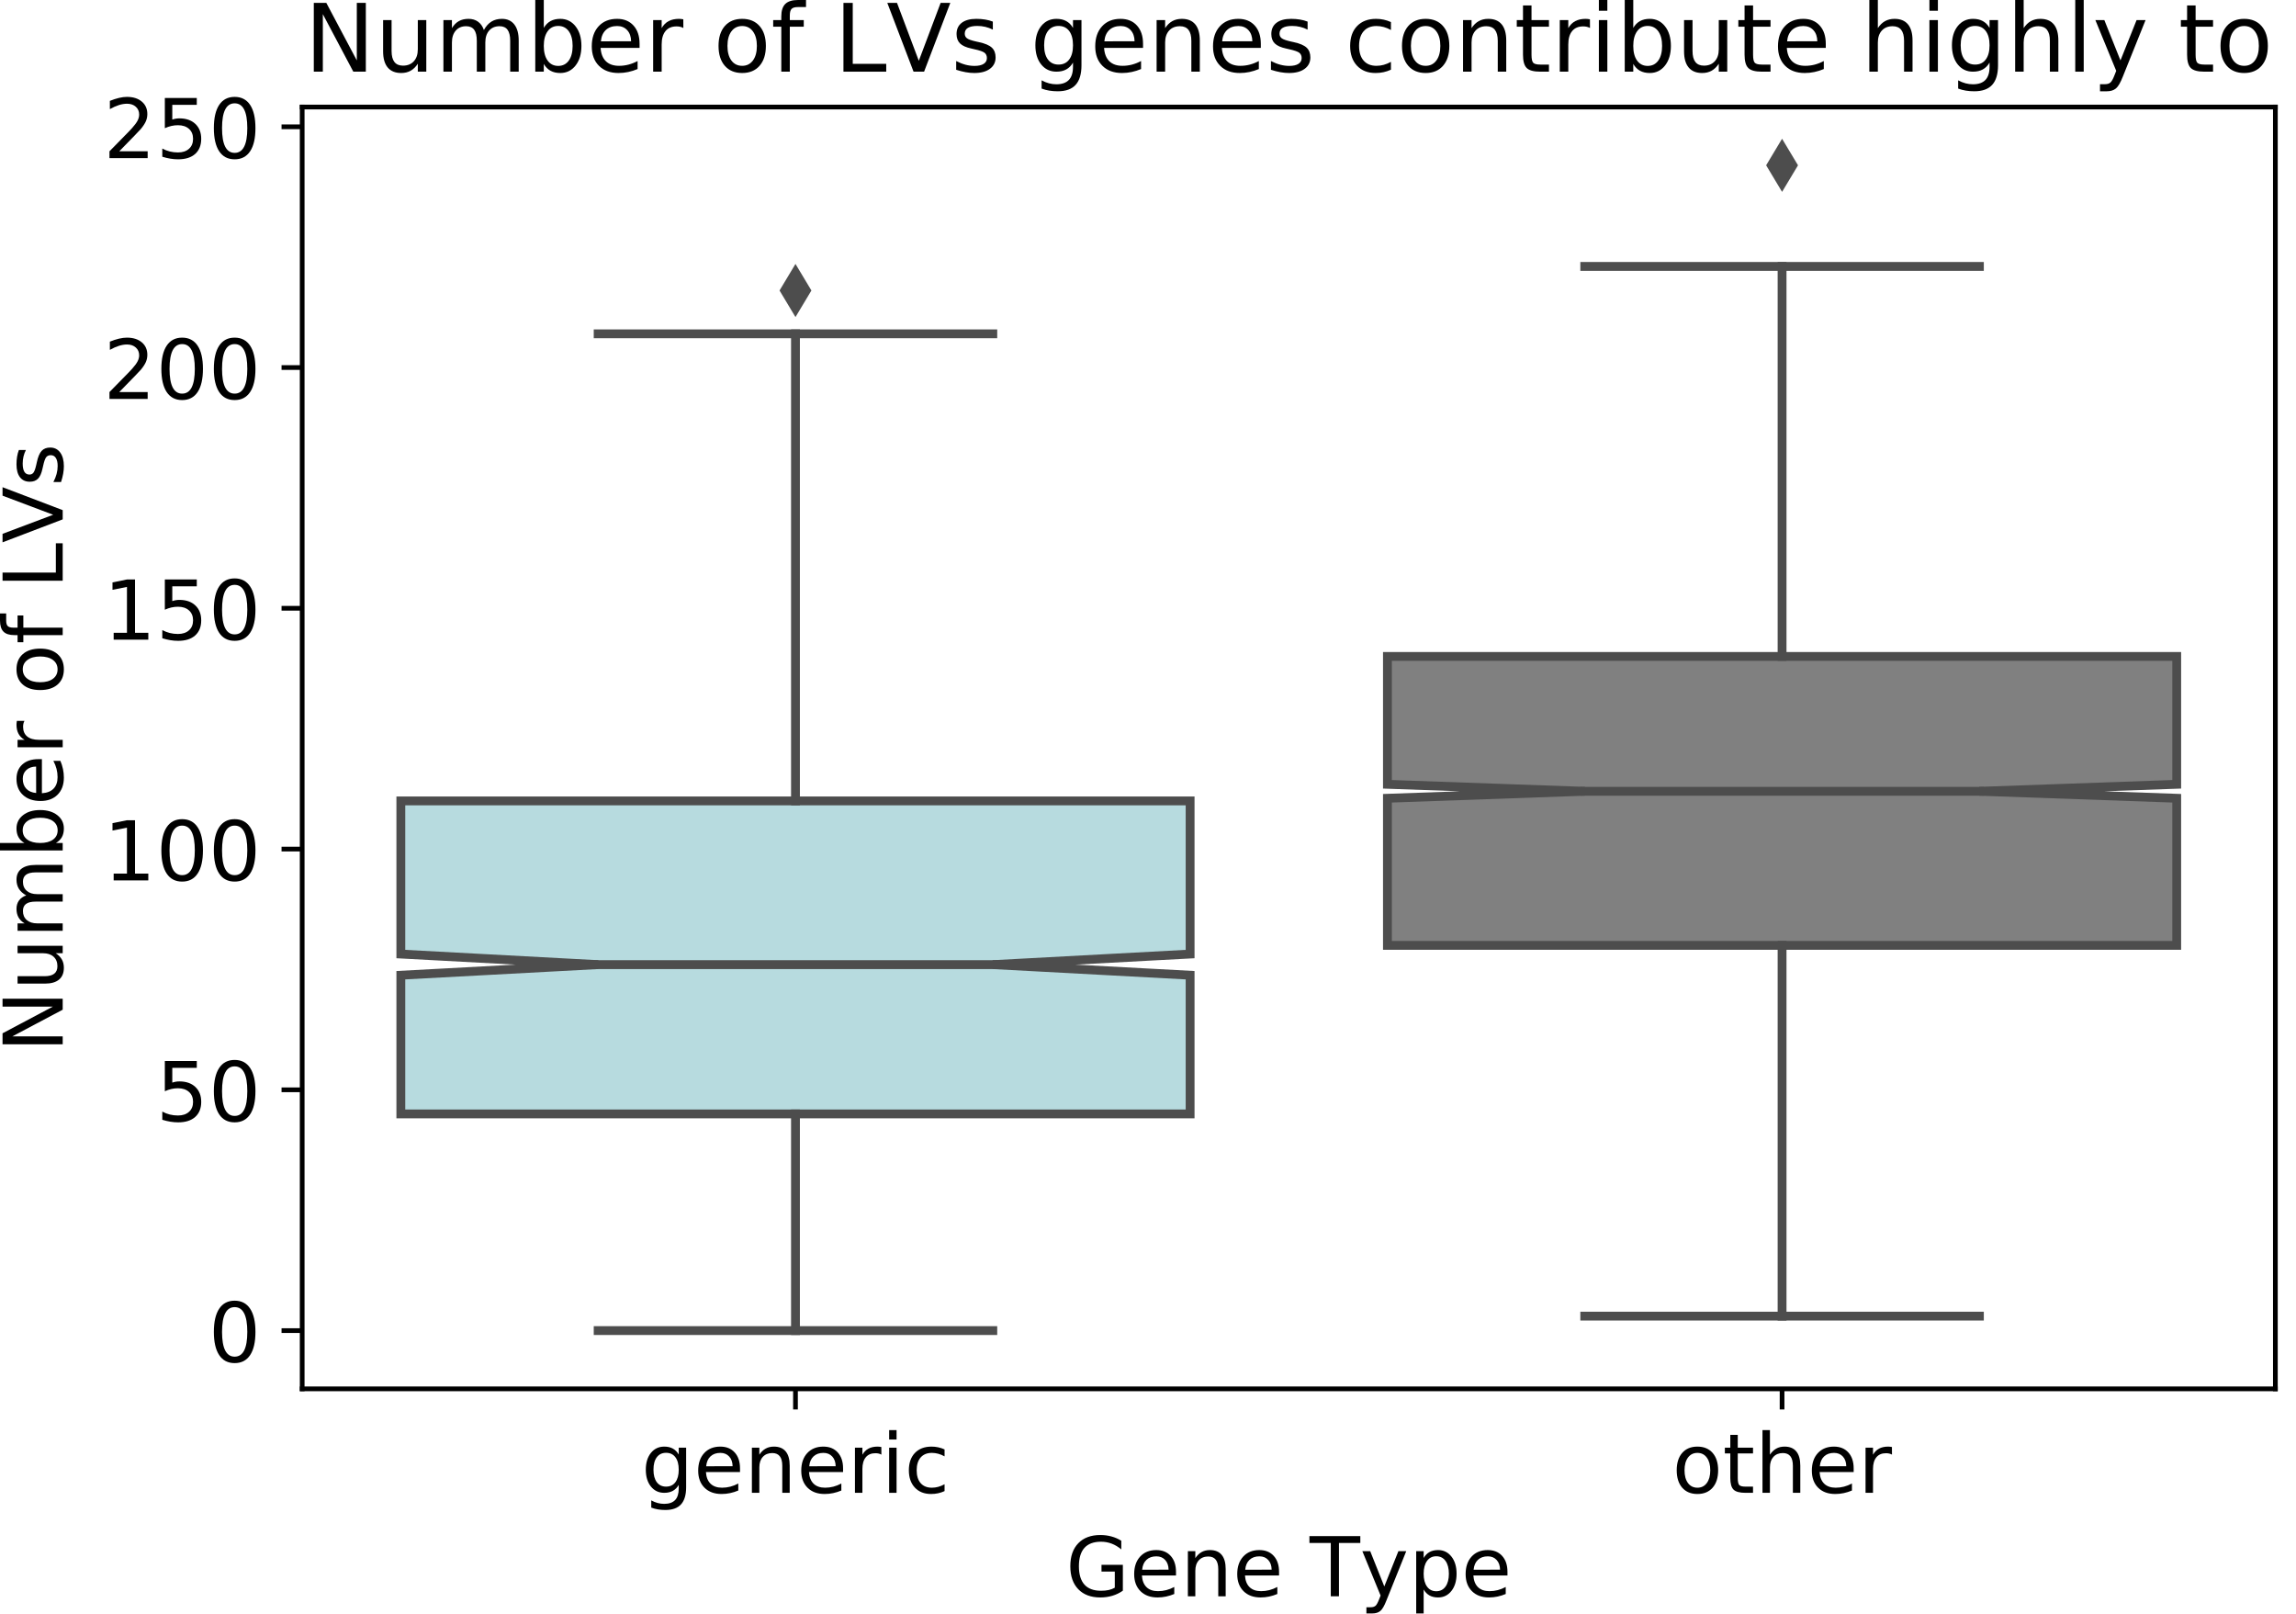
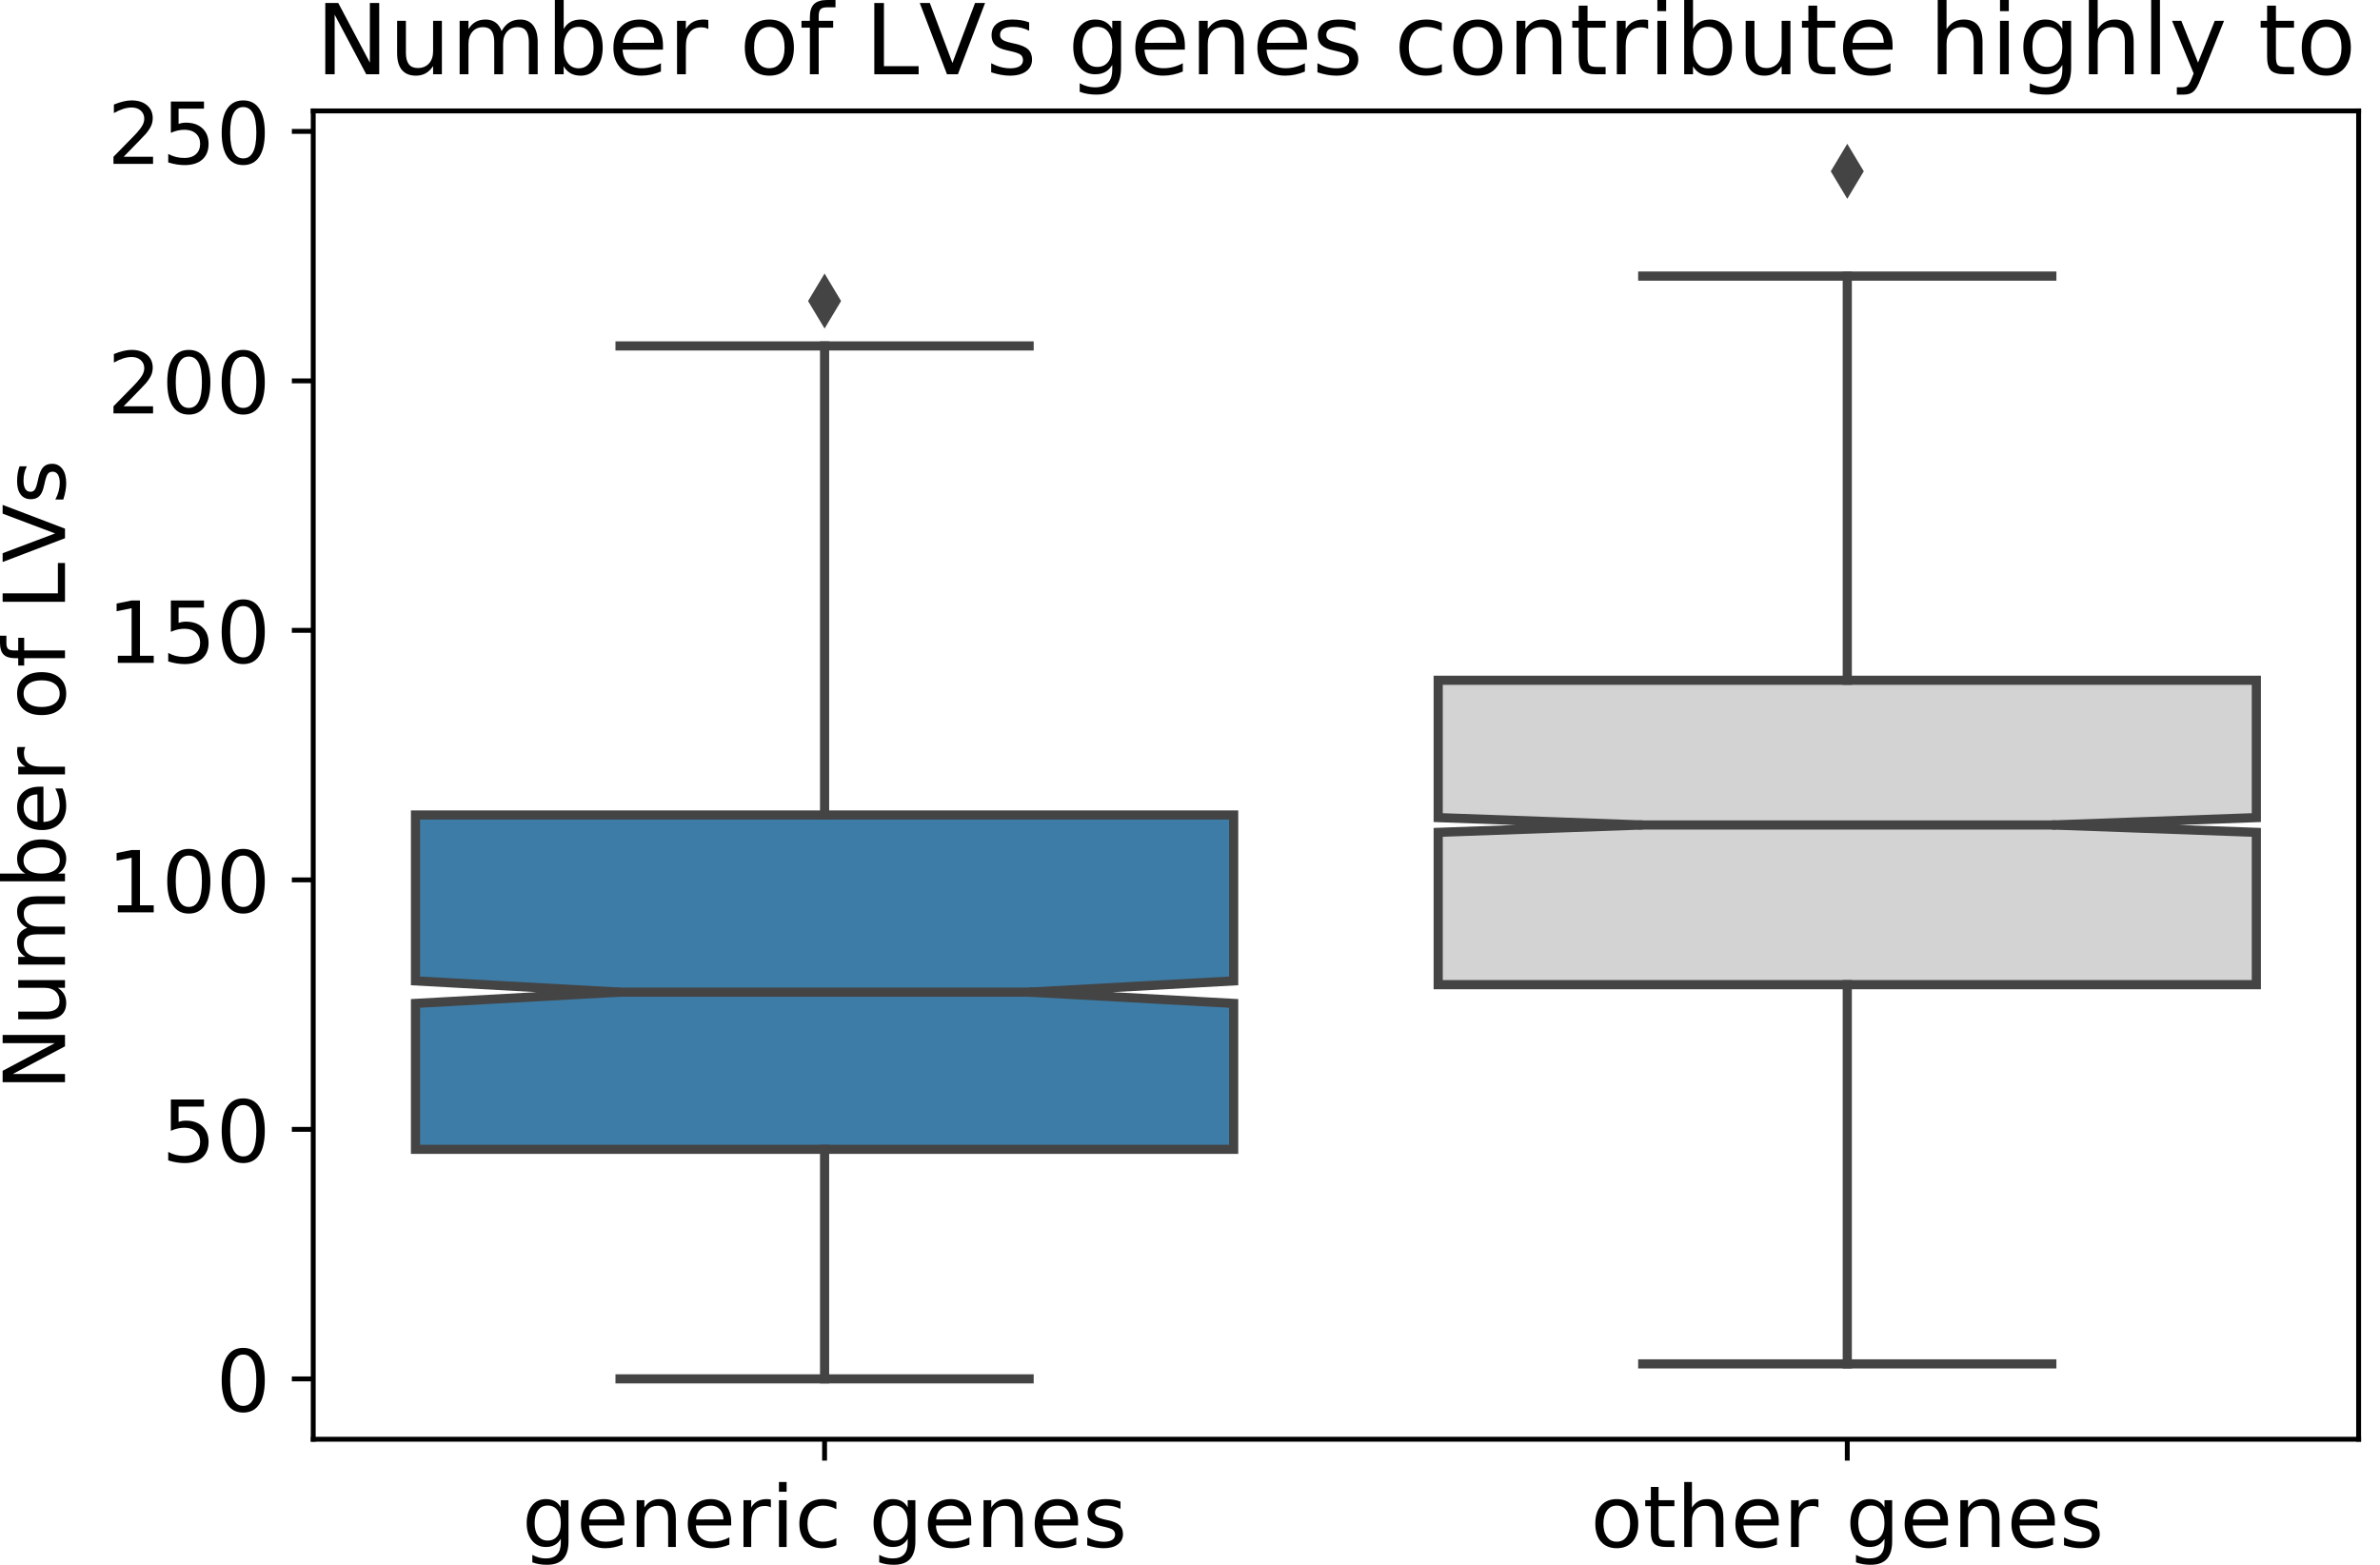
- <svg xmlns="http://www.w3.org/2000/svg" xmlns:xlink="http://www.w3.org/1999/xlink" height="273.696pt" version="1.1" viewBox="0 0 389.572 273.696" width="389.572pt">
+ <svg xmlns="http://www.w3.org/2000/svg" xmlns:xlink="http://www.w3.org/1999/xlink" height="256.147pt" version="1.1" viewBox="0 0 389.572 256.147" width="389.572pt">
  <defs>
    <style type="text/css">
*{stroke-linecap:butt;stroke-linejoin:round;}
  </style>
  </defs>
  <g id="figure_1">
    <g id="patch_1">
-       <path d="M 0 273.696  L 389.572 273.696  L 389.572 0  L 0 0  z " style="fill:none;" />
+       <path d="M 0 256.147  L 389.572 256.147  L 389.572 0  L 0 0  z " style="fill:none;" />
    </g>
    <g id="axes_1">
      <g id="patch_2">
        <path d="M 51.272 235.597  L 386.072 235.597  L 386.072 18.157  L 51.272 18.157  z " style="fill:none;" />
      </g>
      <g id="patch_3">
-         <path clip-path="url(#p14a1870fc8)" d="M 68.012 188.957  L 201.932 188.957  L 201.932 165.43  L 168.452 163.635  L 201.932 161.84  L 201.932 135.863  L 68.012 135.863  L 68.012 161.84  L 101.492 163.635  L 68.012 165.43  L 68.012 188.957  z " style="fill:#b7dbdf;stroke:#4d4d4d;stroke-linejoin:miter;stroke-width:1.5;" />
+         <path clip-path="url(#p7fcacd0136)" d="M 68.012 188.14  L 201.932 188.14  L 201.932 164.252  L 168.452 162.41  L 201.932 160.568  L 201.932 133.412  L 68.012 133.412  L 68.012 160.568  L 101.492 162.41  L 68.012 164.252  L 68.012 188.14  z " style="fill:#3d7ca6;stroke:#444444;stroke-linejoin:miter;stroke-width:1.5;" />
      </g>
      <g id="patch_4">
-         <path clip-path="url(#p14a1870fc8)" d="M 235.412 160.368  L 369.332 160.368  L 369.332 135.414  L 335.852 134.229  L 369.332 133.044  L 369.332 111.358  L 235.412 111.358  L 235.412 133.044  L 268.892 134.229  L 235.412 135.414  L 235.412 160.368  z " style="fill:#808080;stroke:#4d4d4d;stroke-linejoin:miter;stroke-width:1.5;" />
+         <path clip-path="url(#p7fcacd0136)" d="M 235.412 161.184  L 369.332 161.184  L 369.332 136.253  L 335.852 135.046  L 369.332 133.838  L 369.332 111.358  L 235.412 111.358  L 235.412 133.838  L 268.892 135.046  L 235.412 136.253  L 235.412 161.184  z " style="fill:#d3d3d3;stroke:#444444;stroke-linejoin:miter;stroke-width:1.5;" />
      </g>
      <g id="matplotlib.axis_1">
        <g id="xtick_1">
          <g id="line2d_1">
            <defs>
-               <path d="M 0 0  L 0 3.5  " id="m40b08dc054" style="stroke:#000000;stroke-width:0.8;" />
-             </defs>
-             <g>
-               <use style="stroke:#000000;stroke-width:0.8;" x="134.972" xlink:href="#m40b08dc054" y="235.597" />
+               <path d="M 0 0  L 0 3.5  " id="m9e0cb30255" style="stroke:#000000;stroke-width:0.8;" />
+             </defs>
+             <g>
+               <use style="stroke:#000000;stroke-width:0.8;" x="134.972" xlink:href="#m9e0cb30255" y="235.597" />
            </g>
          </g>
          <g id="text_1">
            <defs>
              <path d="M 45.406 27.984  Q 45.406 37.75 41.375 43.109  Q 37.359 48.484 30.078 48.484  Q 22.859 48.484 18.828 43.109  Q 14.797 37.75 14.797 27.984  Q 14.797 18.266 18.828 12.891  Q 22.859 7.516 30.078 7.516  Q 37.359 7.516 41.375 12.891  Q 45.406 18.266 45.406 27.984  z M 54.391 6.781  Q 54.391 -7.172 48.188 -13.984  Q 42 -20.797 29.203 -20.797  Q 24.469 -20.797 20.266 -20.094  Q 16.062 -19.391 12.109 -17.922  L 12.109 -9.188  Q 16.062 -11.328 19.922 -12.344  Q 23.781 -13.375 27.781 -13.375  Q 36.625 -13.375 41.016 -8.766  Q 45.406 -4.156 45.406 5.172  L 45.406 9.625  Q 42.625 4.781 38.281 2.391  Q 33.938 0 27.875 0  Q 17.828 0 11.672 7.656  Q 5.516 15.328 5.516 27.984  Q 5.516 40.672 11.672 48.328  Q 17.828 56 27.875 56  Q 33.938 56 38.281 53.609  Q 42.625 51.219 45.406 46.391  L 45.406 54.688  L 54.391 54.688  z " id="DejaVuSans-103" />
              <path d="M 56.203 29.594  L 56.203 25.203  L 14.891 25.203  Q 15.484 15.922 20.484 11.062  Q 25.484 6.203 34.422 6.203  Q 39.594 6.203 44.453 7.469  Q 49.312 8.734 54.109 11.281  L 54.109 2.781  Q 49.266 0.734 44.188 -0.344  Q 39.109 -1.422 33.891 -1.422  Q 20.797 -1.422 13.156 6.188  Q 5.516 13.812 5.516 26.812  Q 5.516 40.234 12.766 48.109  Q 20.016 56 32.328 56  Q 43.359 56 49.781 48.891  Q 56.203 41.797 56.203 29.594  z M 47.219 32.234  Q 47.125 39.594 43.094 43.984  Q 39.062 48.391 32.422 48.391  Q 24.906 48.391 20.391 44.141  Q 15.875 39.891 15.188 32.172  z " id="DejaVuSans-101" />
              <path d="M 54.891 33.016  L 54.891 0  L 45.906 0  L 45.906 32.719  Q 45.906 40.484 42.875 44.328  Q 39.844 48.188 33.797 48.188  Q 26.516 48.188 22.312 43.547  Q 18.109 38.922 18.109 30.906  L 18.109 0  L 9.078 0  L 9.078 54.688  L 18.109 54.688  L 18.109 46.188  Q 21.344 51.125 25.703 53.562  Q 30.078 56 35.797 56  Q 45.219 56 50.047 50.172  Q 54.891 44.344 54.891 33.016  z " id="DejaVuSans-110" />
              <path d="M 41.109 46.297  Q 39.594 47.172 37.812 47.578  Q 36.031 48 33.891 48  Q 26.266 48 22.188 43.047  Q 18.109 38.094 18.109 28.812  L 18.109 0  L 9.078 0  L 9.078 54.688  L 18.109 54.688  L 18.109 46.188  Q 20.953 51.172 25.484 53.578  Q 30.031 56 36.531 56  Q 37.453 56 38.578 55.875  Q 39.703 55.766 41.062 55.516  z " id="DejaVuSans-114" />
              <path d="M 9.422 54.688  L 18.406 54.688  L 18.406 0  L 9.422 0  z M 9.422 75.984  L 18.406 75.984  L 18.406 64.594  L 9.422 64.594  z " id="DejaVuSans-105" />
              <path d="M 48.781 52.594  L 48.781 44.188  Q 44.969 46.297 41.141 47.344  Q 37.312 48.391 33.406 48.391  Q 24.656 48.391 19.812 42.844  Q 14.984 37.312 14.984 27.297  Q 14.984 17.281 19.812 11.734  Q 24.656 6.203 33.406 6.203  Q 37.312 6.203 41.141 7.25  Q 44.969 8.297 48.781 10.406  L 48.781 2.094  Q 45.016 0.344 40.984 -0.531  Q 36.969 -1.422 32.422 -1.422  Q 20.062 -1.422 12.781 6.344  Q 5.516 14.109 5.516 27.297  Q 5.516 40.672 12.859 48.328  Q 20.219 56 33.016 56  Q 37.156 56 41.109 55.141  Q 45.062 54.297 48.781 52.594  z " id="DejaVuSans-99" />
-             </defs>
-             <g transform="translate(108.8061 253.2353)scale(0.14 -0.14)">
+               <path id="DejaVuSans-32" />
+               <path d="M 44.281 53.078  L 44.281 44.578  Q 40.484 46.531 36.375 47.5  Q 32.281 48.484 27.875 48.484  Q 21.188 48.484 17.844 46.438  Q 14.5 44.391 14.5 40.281  Q 14.5 37.156 16.891 35.375  Q 19.281 33.594 26.516 31.984  L 29.594 31.297  Q 39.156 29.25 43.188 25.516  Q 47.219 21.781 47.219 15.094  Q 47.219 7.469 41.188 3.016  Q 35.156 -1.422 24.609 -1.422  Q 20.219 -1.422 15.453 -0.562  Q 10.688 0.297 5.422 2  L 5.422 11.281  Q 10.406 8.688 15.234 7.391  Q 20.062 6.109 24.812 6.109  Q 31.156 6.109 34.562 8.281  Q 37.984 10.453 37.984 14.406  Q 37.984 18.062 35.516 20.016  Q 33.062 21.969 24.703 23.781  L 21.578 24.516  Q 13.234 26.266 9.516 29.906  Q 5.812 33.547 5.812 39.891  Q 5.812 47.609 11.281 51.797  Q 16.75 56 26.812 56  Q 31.781 56 36.172 55.266  Q 40.578 54.547 44.281 53.078  z " id="DejaVuSans-115" />
+             </defs>
+             <g transform="translate(85.44031 253.2353)scale(0.14 -0.14)">
              <use xlink:href="#DejaVuSans-103" />
              <use x="63.477" xlink:href="#DejaVuSans-101" />
              <use x="125" xlink:href="#DejaVuSans-110" />
              <use x="188.379" xlink:href="#DejaVuSans-101" />
              <use x="249.902" xlink:href="#DejaVuSans-114" />
              <use x="291.016" xlink:href="#DejaVuSans-105" />
              <use x="318.799" xlink:href="#DejaVuSans-99" />
+               <use x="373.779" xlink:href="#DejaVuSans-32" />
+               <use x="405.566" xlink:href="#DejaVuSans-103" />
+               <use x="469.043" xlink:href="#DejaVuSans-101" />
+               <use x="530.566" xlink:href="#DejaVuSans-110" />
+               <use x="593.945" xlink:href="#DejaVuSans-101" />
+               <use x="655.469" xlink:href="#DejaVuSans-115" />
            </g>
          </g>
        </g>
        <g id="xtick_2">
          <g id="line2d_2">
            <g>
-               <use style="stroke:#000000;stroke-width:0.8;" x="302.372" xlink:href="#m40b08dc054" y="235.597" />
+               <use style="stroke:#000000;stroke-width:0.8;" x="302.372" xlink:href="#m9e0cb30255" y="235.597" />
            </g>
          </g>
          <g id="text_2">
            <defs>
              <path d="M 30.609 48.391  Q 23.391 48.391 19.188 42.75  Q 14.984 37.109 14.984 27.297  Q 14.984 17.484 19.156 11.844  Q 23.344 6.203 30.609 6.203  Q 37.797 6.203 41.984 11.859  Q 46.188 17.531 46.188 27.297  Q 46.188 37.016 41.984 42.703  Q 37.797 48.391 30.609 48.391  z M 30.609 56  Q 42.328 56 49.016 48.375  Q 55.719 40.766 55.719 27.297  Q 55.719 13.875 49.016 6.219  Q 42.328 -1.422 30.609 -1.422  Q 18.844 -1.422 12.172 6.219  Q 5.516 13.875 5.516 27.297  Q 5.516 40.766 12.172 48.375  Q 18.844 56 30.609 56  z " id="DejaVuSans-111" />
              <path d="M 18.312 70.219  L 18.312 54.688  L 36.812 54.688  L 36.812 47.703  L 18.312 47.703  L 18.312 18.016  Q 18.312 11.328 20.141 9.422  Q 21.969 7.516 27.594 7.516  L 36.812 7.516  L 36.812 0  L 27.594 0  Q 17.188 0 13.234 3.875  Q 9.281 7.766 9.281 18.016  L 9.281 47.703  L 2.688 47.703  L 2.688 54.688  L 9.281 54.688  L 9.281 70.219  z " id="DejaVuSans-116" />
              <path d="M 54.891 33.016  L 54.891 0  L 45.906 0  L 45.906 32.719  Q 45.906 40.484 42.875 44.328  Q 39.844 48.188 33.797 48.188  Q 26.516 48.188 22.312 43.547  Q 18.109 38.922 18.109 30.906  L 18.109 0  L 9.078 0  L 9.078 75.984  L 18.109 75.984  L 18.109 46.188  Q 21.344 51.125 25.703 53.562  Q 30.078 56 35.797 56  Q 45.219 56 50.047 50.172  Q 54.891 44.344 54.891 33.016  z " id="DejaVuSans-104" />
            </defs>
-             <g transform="translate(283.7234 253.2353)scale(0.14 -0.14)">
+             <g transform="translate(260.3577 253.2353)scale(0.14 -0.14)">
              <use xlink:href="#DejaVuSans-111" />
              <use x="61.182" xlink:href="#DejaVuSans-116" />
              <use x="100.391" xlink:href="#DejaVuSans-104" />
              <use x="163.77" xlink:href="#DejaVuSans-101" />
              <use x="225.293" xlink:href="#DejaVuSans-114" />
-             </g>
-           </g>
-         </g>
-         <g id="text_3">
-           <defs>
-             <path d="M 59.516 10.406  L 59.516 29.984  L 43.406 29.984  L 43.406 38.094  L 69.281 38.094  L 69.281 6.781  Q 63.578 2.734 56.688 0.656  Q 49.812 -1.422 42 -1.422  Q 24.906 -1.422 15.25 8.562  Q 5.609 18.562 5.609 36.375  Q 5.609 54.25 15.25 64.234  Q 24.906 74.219 42 74.219  Q 49.125 74.219 55.547 72.453  Q 61.969 70.703 67.391 67.281  L 67.391 56.781  Q 61.922 61.422 55.766 63.766  Q 49.609 66.109 42.828 66.109  Q 29.438 66.109 22.719 58.641  Q 16.016 51.172 16.016 36.375  Q 16.016 21.625 22.719 14.156  Q 29.438 6.688 42.828 6.688  Q 48.047 6.688 52.141 7.594  Q 56.25 8.5 59.516 10.406  z " id="DejaVuSans-71" />
-             <path id="DejaVuSans-32" />
-             <path d="M -0.297 72.906  L 61.375 72.906  L 61.375 64.594  L 35.5 64.594  L 35.5 0  L 25.594 0  L 25.594 64.594  L -0.297 64.594  z " id="DejaVuSans-84" />
-             <path d="M 32.172 -5.078  Q 28.375 -14.844 24.75 -17.812  Q 21.141 -20.797 15.094 -20.797  L 7.906 -20.797  L 7.906 -13.281  L 13.188 -13.281  Q 16.891 -13.281 18.938 -11.516  Q 21 -9.766 23.484 -3.219  L 25.094 0.875  L 2.984 54.688  L 12.5 54.688  L 29.594 11.922  L 46.688 54.688  L 56.203 54.688  z " id="DejaVuSans-121" />
-             <path d="M 18.109 8.203  L 18.109 -20.797  L 9.078 -20.797  L 9.078 54.688  L 18.109 54.688  L 18.109 46.391  Q 20.953 51.266 25.266 53.625  Q 29.594 56 35.594 56  Q 45.562 56 51.781 48.094  Q 58.016 40.188 58.016 27.297  Q 58.016 14.406 51.781 6.484  Q 45.562 -1.422 35.594 -1.422  Q 29.594 -1.422 25.266 0.953  Q 20.953 3.328 18.109 8.203  z M 48.688 27.297  Q 48.688 37.203 44.609 42.844  Q 40.531 48.484 33.406 48.484  Q 26.266 48.484 22.188 42.844  Q 18.109 37.203 18.109 27.297  Q 18.109 17.391 22.188 11.75  Q 26.266 6.109 33.406 6.109  Q 40.531 6.109 44.609 11.75  Q 48.688 17.391 48.688 27.297  z " id="DejaVuSans-112" />
-           </defs>
-           <g transform="translate(180.8194 270.7847)scale(0.14 -0.14)">
-             <use xlink:href="#DejaVuSans-71" />
-             <use x="77.49" xlink:href="#DejaVuSans-101" />
-             <use x="139.014" xlink:href="#DejaVuSans-110" />
-             <use x="202.393" xlink:href="#DejaVuSans-101" />
-             <use x="263.916" xlink:href="#DejaVuSans-32" />
-             <use x="295.703" xlink:href="#DejaVuSans-84" />
-             <use x="356.553" xlink:href="#DejaVuSans-121" />
-             <use x="415.732" xlink:href="#DejaVuSans-112" />
-             <use x="479.209" xlink:href="#DejaVuSans-101" />
+               <use x="266.406" xlink:href="#DejaVuSans-32" />
+               <use x="298.193" xlink:href="#DejaVuSans-103" />
+               <use x="361.67" xlink:href="#DejaVuSans-101" />
+               <use x="423.193" xlink:href="#DejaVuSans-110" />
+               <use x="486.572" xlink:href="#DejaVuSans-101" />
+               <use x="548.096" xlink:href="#DejaVuSans-115" />
+             </g>
          </g>
        </g>
      </g>
      <g id="matplotlib.axis_2">
        <g id="ytick_1">
          <g id="line2d_3">
            <defs>
-               <path d="M 0 0  L -3.5 0  " id="me9395761c1" style="stroke:#000000;stroke-width:0.8;" />
-             </defs>
-             <g>
-               <use style="stroke:#000000;stroke-width:0.8;" x="51.272" xlink:href="#me9395761c1" y="225.714" />
-             </g>
-           </g>
-           <g id="text_4">
+               <path d="M 0 0  L -3.5 0  " id="m09e54ad6a8" style="stroke:#000000;stroke-width:0.8;" />
+             </defs>
+             <g>
+               <use style="stroke:#000000;stroke-width:0.8;" x="51.272" xlink:href="#m09e54ad6a8" y="225.714" />
+             </g>
+           </g>
+           <g id="text_3">
            <defs>
              <path d="M 31.781 66.406  Q 24.172 66.406 20.328 58.906  Q 16.5 51.422 16.5 36.375  Q 16.5 21.391 20.328 13.891  Q 24.172 6.391 31.781 6.391  Q 39.453 6.391 43.281 13.891  Q 47.125 21.391 47.125 36.375  Q 47.125 51.422 43.281 58.906  Q 39.453 66.406 31.781 66.406  z M 31.781 74.219  Q 44.047 74.219 50.516 64.516  Q 56.984 54.828 56.984 36.375  Q 56.984 17.969 50.516 8.266  Q 44.047 -1.422 31.781 -1.422  Q 19.531 -1.422 13.062 8.266  Q 6.594 17.969 6.594 36.375  Q 6.594 54.828 13.062 64.516  Q 19.531 74.219 31.781 74.219  z " id="DejaVuSans-48" />
            </defs>
            <g transform="translate(35.36438 231.0328)scale(0.14 -0.14)">
              <use xlink:href="#DejaVuSans-48" />
            </g>
          </g>
        </g>
        <g id="ytick_2">
          <g id="line2d_4">
            <g>
-               <use style="stroke:#000000;stroke-width:0.8;" x="51.272" xlink:href="#me9395761c1" y="184.872" />
-             </g>
-           </g>
-           <g id="text_5">
+               <use style="stroke:#000000;stroke-width:0.8;" x="51.272" xlink:href="#m09e54ad6a8" y="184.872" />
+             </g>
+           </g>
+           <g id="text_4">
            <defs>
              <path d="M 10.797 72.906  L 49.516 72.906  L 49.516 64.594  L 19.828 64.594  L 19.828 46.734  Q 21.969 47.469 24.109 47.828  Q 26.266 48.188 28.422 48.188  Q 40.625 48.188 47.75 41.5  Q 54.891 34.812 54.891 23.391  Q 54.891 11.625 47.562 5.094  Q 40.234 -1.422 26.906 -1.422  Q 22.312 -1.422 17.547 -0.641  Q 12.797 0.141 7.719 1.703  L 7.719 11.625  Q 12.109 9.234 16.797 8.062  Q 21.484 6.891 26.703 6.891  Q 35.156 6.891 40.078 11.328  Q 45.016 15.766 45.016 23.391  Q 45.016 31 40.078 35.438  Q 35.156 39.891 26.703 39.891  Q 22.75 39.891 18.812 39.016  Q 14.891 38.141 10.797 36.281  z " id="DejaVuSans-53" />
            </defs>
            <g transform="translate(26.45688 190.1913)scale(0.14 -0.14)">
              <use xlink:href="#DejaVuSans-53" />
              <use x="63.623" xlink:href="#DejaVuSans-48" />
            </g>
          </g>
        </g>
        <g id="ytick_3">
          <g id="line2d_5">
            <g>
-               <use style="stroke:#000000;stroke-width:0.8;" x="51.272" xlink:href="#me9395761c1" y="144.031" />
-             </g>
-           </g>
-           <g id="text_6">
+               <use style="stroke:#000000;stroke-width:0.8;" x="51.272" xlink:href="#m09e54ad6a8" y="144.031" />
+             </g>
+           </g>
+           <g id="text_5">
            <defs>
              <path d="M 12.406 8.297  L 28.516 8.297  L 28.516 63.922  L 10.984 60.406  L 10.984 69.391  L 28.422 72.906  L 38.281 72.906  L 38.281 8.297  L 54.391 8.297  L 54.391 0  L 12.406 0  z " id="DejaVuSans-49" />
            </defs>
            <g transform="translate(17.54938 149.3498)scale(0.14 -0.14)">
              <use xlink:href="#DejaVuSans-49" />
              <use x="63.623" xlink:href="#DejaVuSans-48" />
              <use x="127.246" xlink:href="#DejaVuSans-48" />
            </g>
          </g>
        </g>
        <g id="ytick_4">
          <g id="line2d_6">
            <g>
-               <use style="stroke:#000000;stroke-width:0.8;" x="51.272" xlink:href="#me9395761c1" y="103.189" />
-             </g>
-           </g>
-           <g id="text_7">
+               <use style="stroke:#000000;stroke-width:0.8;" x="51.272" xlink:href="#m09e54ad6a8" y="103.189" />
+             </g>
+           </g>
+           <g id="text_6">
            <g transform="translate(17.54938 108.5084)scale(0.14 -0.14)">
              <use xlink:href="#DejaVuSans-49" />
              <use x="63.623" xlink:href="#DejaVuSans-53" />
              <use x="127.246" xlink:href="#DejaVuSans-48" />
            </g>
          </g>
        </g>
        <g id="ytick_5">
          <g id="line2d_7">
            <g>
-               <use style="stroke:#000000;stroke-width:0.8;" x="51.272" xlink:href="#me9395761c1" y="62.348" />
-             </g>
-           </g>
-           <g id="text_8">
+               <use style="stroke:#000000;stroke-width:0.8;" x="51.272" xlink:href="#m09e54ad6a8" y="62.348" />
+             </g>
+           </g>
+           <g id="text_7">
            <defs>
              <path d="M 19.188 8.297  L 53.609 8.297  L 53.609 0  L 7.328 0  L 7.328 8.297  Q 12.938 14.109 22.625 23.891  Q 32.328 33.688 34.812 36.531  Q 39.547 41.844 41.422 45.531  Q 43.312 49.219 43.312 52.781  Q 43.312 58.594 39.234 62.25  Q 35.156 65.922 28.609 65.922  Q 23.969 65.922 18.812 64.312  Q 13.672 62.703 7.812 59.422  L 7.812 69.391  Q 13.766 71.781 18.938 73  Q 24.125 74.219 28.422 74.219  Q 39.75 74.219 46.484 68.547  Q 53.219 62.891 53.219 53.422  Q 53.219 48.922 51.531 44.891  Q 49.859 40.875 45.406 35.406  Q 44.188 33.984 37.641 27.219  Q 31.109 20.453 19.188 8.297  z " id="DejaVuSans-50" />
            </defs>
            <g transform="translate(17.54938 67.66688)scale(0.14 -0.14)">
              <use xlink:href="#DejaVuSans-50" />
              <use x="63.623" xlink:href="#DejaVuSans-48" />
              <use x="127.246" xlink:href="#DejaVuSans-48" />
            </g>
          </g>
        </g>
        <g id="ytick_6">
          <g id="line2d_8">
            <g>
-               <use style="stroke:#000000;stroke-width:0.8;" x="51.272" xlink:href="#me9395761c1" y="21.507" />
-             </g>
-           </g>
-           <g id="text_9">
+               <use style="stroke:#000000;stroke-width:0.8;" x="51.272" xlink:href="#m09e54ad6a8" y="21.507" />
+             </g>
+           </g>
+           <g id="text_8">
            <g transform="translate(17.54938 26.82541)scale(0.14 -0.14)">
              <use xlink:href="#DejaVuSans-50" />
              <use x="63.623" xlink:href="#DejaVuSans-53" />
              <use x="127.246" xlink:href="#DejaVuSans-48" />
            </g>
          </g>
        </g>
-         <g id="text_10">
+         <g id="text_9">
          <defs>
            <path d="M 9.812 72.906  L 23.094 72.906  L 55.422 11.922  L 55.422 72.906  L 64.984 72.906  L 64.984 0  L 51.703 0  L 19.391 60.984  L 19.391 0  L 9.812 0  z " id="DejaVuSans-78" />
            <path d="M 8.5 21.578  L 8.5 54.688  L 17.484 54.688  L 17.484 21.922  Q 17.484 14.156 20.5 10.266  Q 23.531 6.391 29.594 6.391  Q 36.859 6.391 41.078 11.031  Q 45.312 15.672 45.312 23.688  L 45.312 54.688  L 54.297 54.688  L 54.297 0  L 45.312 0  L 45.312 8.406  Q 42.047 3.422 37.719 1  Q 33.406 -1.422 27.688 -1.422  Q 18.266 -1.422 13.375 4.438  Q 8.5 10.297 8.5 21.578  z M 31.109 56  z " id="DejaVuSans-117" />
            <path d="M 52 44.188  Q 55.375 50.25 60.062 53.125  Q 64.75 56 71.094 56  Q 79.641 56 84.281 50.016  Q 88.922 44.047 88.922 33.016  L 88.922 0  L 79.891 0  L 79.891 32.719  Q 79.891 40.578 77.094 44.375  Q 74.312 48.188 68.609 48.188  Q 61.625 48.188 57.562 43.547  Q 53.516 38.922 53.516 30.906  L 53.516 0  L 44.484 0  L 44.484 32.719  Q 44.484 40.625 41.703 44.406  Q 38.922 48.188 33.109 48.188  Q 26.219 48.188 22.156 43.531  Q 18.109 38.875 18.109 30.906  L 18.109 0  L 9.078 0  L 9.078 54.688  L 18.109 54.688  L 18.109 46.188  Q 21.188 51.219 25.484 53.609  Q 29.781 56 35.688 56  Q 41.656 56 45.828 52.969  Q 50 49.953 52 44.188  z " id="DejaVuSans-109" />
            <path d="M 48.688 27.297  Q 48.688 37.203 44.609 42.844  Q 40.531 48.484 33.406 48.484  Q 26.266 48.484 22.188 42.844  Q 18.109 37.203 18.109 27.297  Q 18.109 17.391 22.188 11.75  Q 26.266 6.109 33.406 6.109  Q 40.531 6.109 44.609 11.75  Q 48.688 17.391 48.688 27.297  z M 18.109 46.391  Q 20.953 51.266 25.266 53.625  Q 29.594 56 35.594 56  Q 45.562 56 51.781 48.094  Q 58.016 40.188 58.016 27.297  Q 58.016 14.406 51.781 6.484  Q 45.562 -1.422 35.594 -1.422  Q 29.594 -1.422 25.266 0.953  Q 20.953 3.328 18.109 8.203  L 18.109 0  L 9.078 0  L 9.078 75.984  L 18.109 75.984  z " id="DejaVuSans-98" />
            <path d="M 37.109 75.984  L 37.109 68.5  L 28.516 68.5  Q 23.688 68.5 21.797 66.547  Q 19.922 64.594 19.922 59.516  L 19.922 54.688  L 34.719 54.688  L 34.719 47.703  L 19.922 47.703  L 19.922 0  L 10.891 0  L 10.891 47.703  L 2.297 47.703  L 2.297 54.688  L 10.891 54.688  L 10.891 58.5  Q 10.891 67.625 15.141 71.797  Q 19.391 75.984 28.609 75.984  z " id="DejaVuSans-102" />
            <path d="M 9.812 72.906  L 19.672 72.906  L 19.672 8.297  L 55.172 8.297  L 55.172 0  L 9.812 0  z " id="DejaVuSans-76" />
            <path d="M 28.609 0  L 0.781 72.906  L 11.078 72.906  L 34.188 11.531  L 57.328 72.906  L 67.578 72.906  L 39.797 0  z " id="DejaVuSans-86" />
-             <path d="M 44.281 53.078  L 44.281 44.578  Q 40.484 46.531 36.375 47.5  Q 32.281 48.484 27.875 48.484  Q 21.188 48.484 17.844 46.438  Q 14.5 44.391 14.5 40.281  Q 14.5 37.156 16.891 35.375  Q 19.281 33.594 26.516 31.984  L 29.594 31.297  Q 39.156 29.25 43.188 25.516  Q 47.219 21.781 47.219 15.094  Q 47.219 7.469 41.188 3.016  Q 35.156 -1.422 24.609 -1.422  Q 20.219 -1.422 15.453 -0.562  Q 10.688 0.297 5.422 2  L 5.422 11.281  Q 10.406 8.688 15.234 7.391  Q 20.062 6.109 24.812 6.109  Q 31.156 6.109 34.562 8.281  Q 37.984 10.453 37.984 14.406  Q 37.984 18.062 35.516 20.016  Q 33.062 21.969 24.703 23.781  L 21.578 24.516  Q 13.234 26.266 9.516 29.906  Q 5.812 33.547 5.812 39.891  Q 5.812 47.609 11.281 51.797  Q 16.75 56 26.812 56  Q 31.781 56 36.172 55.266  Q 40.578 54.547 44.281 53.078  z " id="DejaVuSans-115" />
          </defs>
          <g transform="translate(10.63781 178.5178)rotate(-90)scale(0.14 -0.14)">
            <use xlink:href="#DejaVuSans-78" />
            <use x="74.805" xlink:href="#DejaVuSans-117" />
            <use x="138.184" xlink:href="#DejaVuSans-109" />
            <use x="235.596" xlink:href="#DejaVuSans-98" />
            <use x="299.072" xlink:href="#DejaVuSans-101" />
            <use x="360.596" xlink:href="#DejaVuSans-114" />
            <use x="401.709" xlink:href="#DejaVuSans-32" />
            <use x="433.496" xlink:href="#DejaVuSans-111" />
            <use x="494.678" xlink:href="#DejaVuSans-102" />
            <use x="529.883" xlink:href="#DejaVuSans-32" />
            <use x="561.67" xlink:href="#DejaVuSans-76" />
            <use x="617.211" xlink:href="#DejaVuSans-86" />
            <use x="685.619" xlink:href="#DejaVuSans-115" />
          </g>
        </g>
      </g>
      <g id="line2d_9">
-         <path clip-path="url(#p14a1870fc8)" d="M 134.972 188.957  L 134.972 225.714  " style="fill:none;stroke:#4d4d4d;stroke-linecap:square;stroke-width:1.5;" />
+         <path clip-path="url(#p7fcacd0136)" d="M 134.972 188.14  L 134.972 225.714  " style="fill:none;stroke:#444444;stroke-linecap:square;stroke-width:1.5;" />
      </g>
      <g id="line2d_10">
-         <path clip-path="url(#p14a1870fc8)" d="M 134.972 135.863  L 134.972 56.63  " style="fill:none;stroke:#4d4d4d;stroke-linecap:square;stroke-width:1.5;" />
+         <path clip-path="url(#p7fcacd0136)" d="M 134.972 133.412  L 134.972 56.63  " style="fill:none;stroke:#444444;stroke-linecap:square;stroke-width:1.5;" />
      </g>
      <g id="line2d_11">
-         <path clip-path="url(#p14a1870fc8)" d="M 101.492 225.714  L 168.452 225.714  " style="fill:none;stroke:#4d4d4d;stroke-linecap:square;stroke-width:1.5;" />
+         <path clip-path="url(#p7fcacd0136)" d="M 101.492 225.714  L 168.452 225.714  " style="fill:none;stroke:#444444;stroke-linecap:square;stroke-width:1.5;" />
      </g>
      <g id="line2d_12">
-         <path clip-path="url(#p14a1870fc8)" d="M 101.492 56.63  L 168.452 56.63  " style="fill:none;stroke:#4d4d4d;stroke-linecap:square;stroke-width:1.5;" />
+         <path clip-path="url(#p7fcacd0136)" d="M 101.492 56.63  L 168.452 56.63  " style="fill:none;stroke:#444444;stroke-linecap:square;stroke-width:1.5;" />
      </g>
      <g id="line2d_13">
        <defs>
-           <path d="M -0 3.536  L 2.121 0  L -0 -3.536  L -2.121 -0  z " id="md103481bdc" style="stroke:#4d4d4d;stroke-linejoin:miter;" />
+           <path d="M -0 3.536  L 2.121 0  L -0 -3.536  L -2.121 -0  z " id="m8ce84e10e4" style="stroke:#444444;stroke-linejoin:miter;" />
        </defs>
-         <g clip-path="url(#p14a1870fc8)">
-           <use style="fill:#4d4d4d;stroke:#4d4d4d;stroke-linejoin:miter;" x="134.972" xlink:href="#md103481bdc" y="49.279" />
+         <g clip-path="url(#p7fcacd0136)">
+           <use style="fill:#444444;stroke:#444444;stroke-linejoin:miter;" x="134.972" xlink:href="#m8ce84e10e4" y="49.279" />
        </g>
      </g>
      <g id="line2d_14">
-         <path clip-path="url(#p14a1870fc8)" d="M 302.372 160.368  L 302.372 223.263  " style="fill:none;stroke:#4d4d4d;stroke-linecap:square;stroke-width:1.5;" />
+         <path clip-path="url(#p7fcacd0136)" d="M 302.372 161.184  L 302.372 223.263  " style="fill:none;stroke:#444444;stroke-linecap:square;stroke-width:1.5;" />
      </g>
      <g id="line2d_15">
-         <path clip-path="url(#p14a1870fc8)" d="M 302.372 111.358  L 302.372 45.195  " style="fill:none;stroke:#4d4d4d;stroke-linecap:square;stroke-width:1.5;" />
+         <path clip-path="url(#p7fcacd0136)" d="M 302.372 111.358  L 302.372 45.195  " style="fill:none;stroke:#444444;stroke-linecap:square;stroke-width:1.5;" />
      </g>
      <g id="line2d_16">
-         <path clip-path="url(#p14a1870fc8)" d="M 268.892 223.263  L 335.852 223.263  " style="fill:none;stroke:#4d4d4d;stroke-linecap:square;stroke-width:1.5;" />
+         <path clip-path="url(#p7fcacd0136)" d="M 268.892 223.263  L 335.852 223.263  " style="fill:none;stroke:#444444;stroke-linecap:square;stroke-width:1.5;" />
      </g>
      <g id="line2d_17">
-         <path clip-path="url(#p14a1870fc8)" d="M 268.892 45.195  L 335.852 45.195  " style="fill:none;stroke:#4d4d4d;stroke-linecap:square;stroke-width:1.5;" />
+         <path clip-path="url(#p7fcacd0136)" d="M 268.892 45.195  L 335.852 45.195  " style="fill:none;stroke:#444444;stroke-linecap:square;stroke-width:1.5;" />
      </g>
      <g id="line2d_18">
-         <g clip-path="url(#p14a1870fc8)">
-           <use style="fill:#4d4d4d;stroke:#4d4d4d;stroke-linejoin:miter;" x="302.372" xlink:href="#md103481bdc" y="28.041" />
+         <g clip-path="url(#p7fcacd0136)">
+           <use style="fill:#444444;stroke:#444444;stroke-linejoin:miter;" x="302.372" xlink:href="#m8ce84e10e4" y="28.041" />
        </g>
      </g>
      <g id="line2d_19">
-         <path clip-path="url(#p14a1870fc8)" d="M 101.492 163.635  L 168.452 163.635  " style="fill:none;stroke:#4d4d4d;stroke-linecap:square;stroke-width:1.5;" />
+         <path clip-path="url(#p7fcacd0136)" d="M 101.492 162.41  L 168.452 162.41  " style="fill:none;stroke:#444444;stroke-linecap:square;stroke-width:1.5;" />
      </g>
      <g id="line2d_20">
-         <path clip-path="url(#p14a1870fc8)" d="M 268.892 134.229  L 335.852 134.229  " style="fill:none;stroke:#4d4d4d;stroke-linecap:square;stroke-width:1.5;" />
+         <path clip-path="url(#p7fcacd0136)" d="M 268.892 135.046  L 335.852 135.046  " style="fill:none;stroke:#444444;stroke-linecap:square;stroke-width:1.5;" />
      </g>
      <g id="patch_5">
        <path d="M 51.272 235.597  L 51.272 18.157  " style="fill:none;stroke:#000000;stroke-linecap:square;stroke-linejoin:miter;stroke-width:0.8;" />
      </g>
      <g id="patch_6">
        <path d="M 386.072 235.597  L 386.072 18.157  " style="fill:none;stroke:#000000;stroke-linecap:square;stroke-linejoin:miter;stroke-width:0.8;" />
      </g>
      <g id="patch_7">
        <path d="M 51.272 235.597  L 386.072 235.597  " style="fill:none;stroke:#000000;stroke-linecap:square;stroke-linejoin:miter;stroke-width:0.8;" />
      </g>
      <g id="patch_8">
        <path d="M 51.272 18.157  L 386.072 18.157  " style="fill:none;stroke:#000000;stroke-linecap:square;stroke-linejoin:miter;stroke-width:0.8;" />
      </g>
-       <g id="text_11">
+       <g id="text_10">
        <defs>
          <path d="M 9.422 75.984  L 18.406 75.984  L 18.406 0  L 9.422 0  z " id="DejaVuSans-108" />
+           <path d="M 32.172 -5.078  Q 28.375 -14.844 24.75 -17.812  Q 21.141 -20.797 15.094 -20.797  L 7.906 -20.797  L 7.906 -13.281  L 13.188 -13.281  Q 16.891 -13.281 18.938 -11.516  Q 21 -9.766 23.484 -3.219  L 25.094 0.875  L 2.984 54.688  L 12.5 54.688  L 29.594 11.922  L 46.688 54.688  L 56.203 54.688  z " id="DejaVuSans-121" />
        </defs>
        <g transform="translate(51.67437 12.1575)scale(0.16 -0.16)">
          <use xlink:href="#DejaVuSans-78" />
          <use x="74.805" xlink:href="#DejaVuSans-117" />
          <use x="138.184" xlink:href="#DejaVuSans-109" />
          <use x="235.596" xlink:href="#DejaVuSans-98" />
          <use x="299.072" xlink:href="#DejaVuSans-101" />
          <use x="360.596" xlink:href="#DejaVuSans-114" />
          <use x="401.709" xlink:href="#DejaVuSans-32" />
          <use x="433.496" xlink:href="#DejaVuSans-111" />
          <use x="494.678" xlink:href="#DejaVuSans-102" />
          <use x="529.883" xlink:href="#DejaVuSans-32" />
          <use x="561.67" xlink:href="#DejaVuSans-76" />
          <use x="617.211" xlink:href="#DejaVuSans-86" />
          <use x="685.619" xlink:href="#DejaVuSans-115" />
          <use x="737.719" xlink:href="#DejaVuSans-32" />
          <use x="769.506" xlink:href="#DejaVuSans-103" />
          <use x="832.982" xlink:href="#DejaVuSans-101" />
          <use x="894.506" xlink:href="#DejaVuSans-110" />
          <use x="957.885" xlink:href="#DejaVuSans-101" />
          <use x="1019.408" xlink:href="#DejaVuSans-115" />
          <use x="1071.508" xlink:href="#DejaVuSans-32" />
          <use x="1103.295" xlink:href="#DejaVuSans-99" />
          <use x="1158.275" xlink:href="#DejaVuSans-111" />
          <use x="1219.457" xlink:href="#DejaVuSans-110" />
          <use x="1282.836" xlink:href="#DejaVuSans-116" />
          <use x="1322.045" xlink:href="#DejaVuSans-114" />
          <use x="1363.158" xlink:href="#DejaVuSans-105" />
          <use x="1390.941" xlink:href="#DejaVuSans-98" />
          <use x="1454.418" xlink:href="#DejaVuSans-117" />
          <use x="1517.797" xlink:href="#DejaVuSans-116" />
          <use x="1557.006" xlink:href="#DejaVuSans-101" />
          <use x="1618.529" xlink:href="#DejaVuSans-32" />
          <use x="1650.316" xlink:href="#DejaVuSans-104" />
          <use x="1713.695" xlink:href="#DejaVuSans-105" />
          <use x="1741.479" xlink:href="#DejaVuSans-103" />
          <use x="1804.955" xlink:href="#DejaVuSans-104" />
          <use x="1868.334" xlink:href="#DejaVuSans-108" />
          <use x="1896.117" xlink:href="#DejaVuSans-121" />
          <use x="1955.297" xlink:href="#DejaVuSans-32" />
          <use x="1987.084" xlink:href="#DejaVuSans-116" />
          <use x="2026.293" xlink:href="#DejaVuSans-111" />
        </g>
      </g>
    </g>
  </g>
  <defs>
-     <clipPath id="p14a1870fc8">
+     <clipPath id="p7fcacd0136">
      <rect height="217.44" width="334.8" x="51.272" y="18.157" />
    </clipPath>
  </defs>
</svg>
